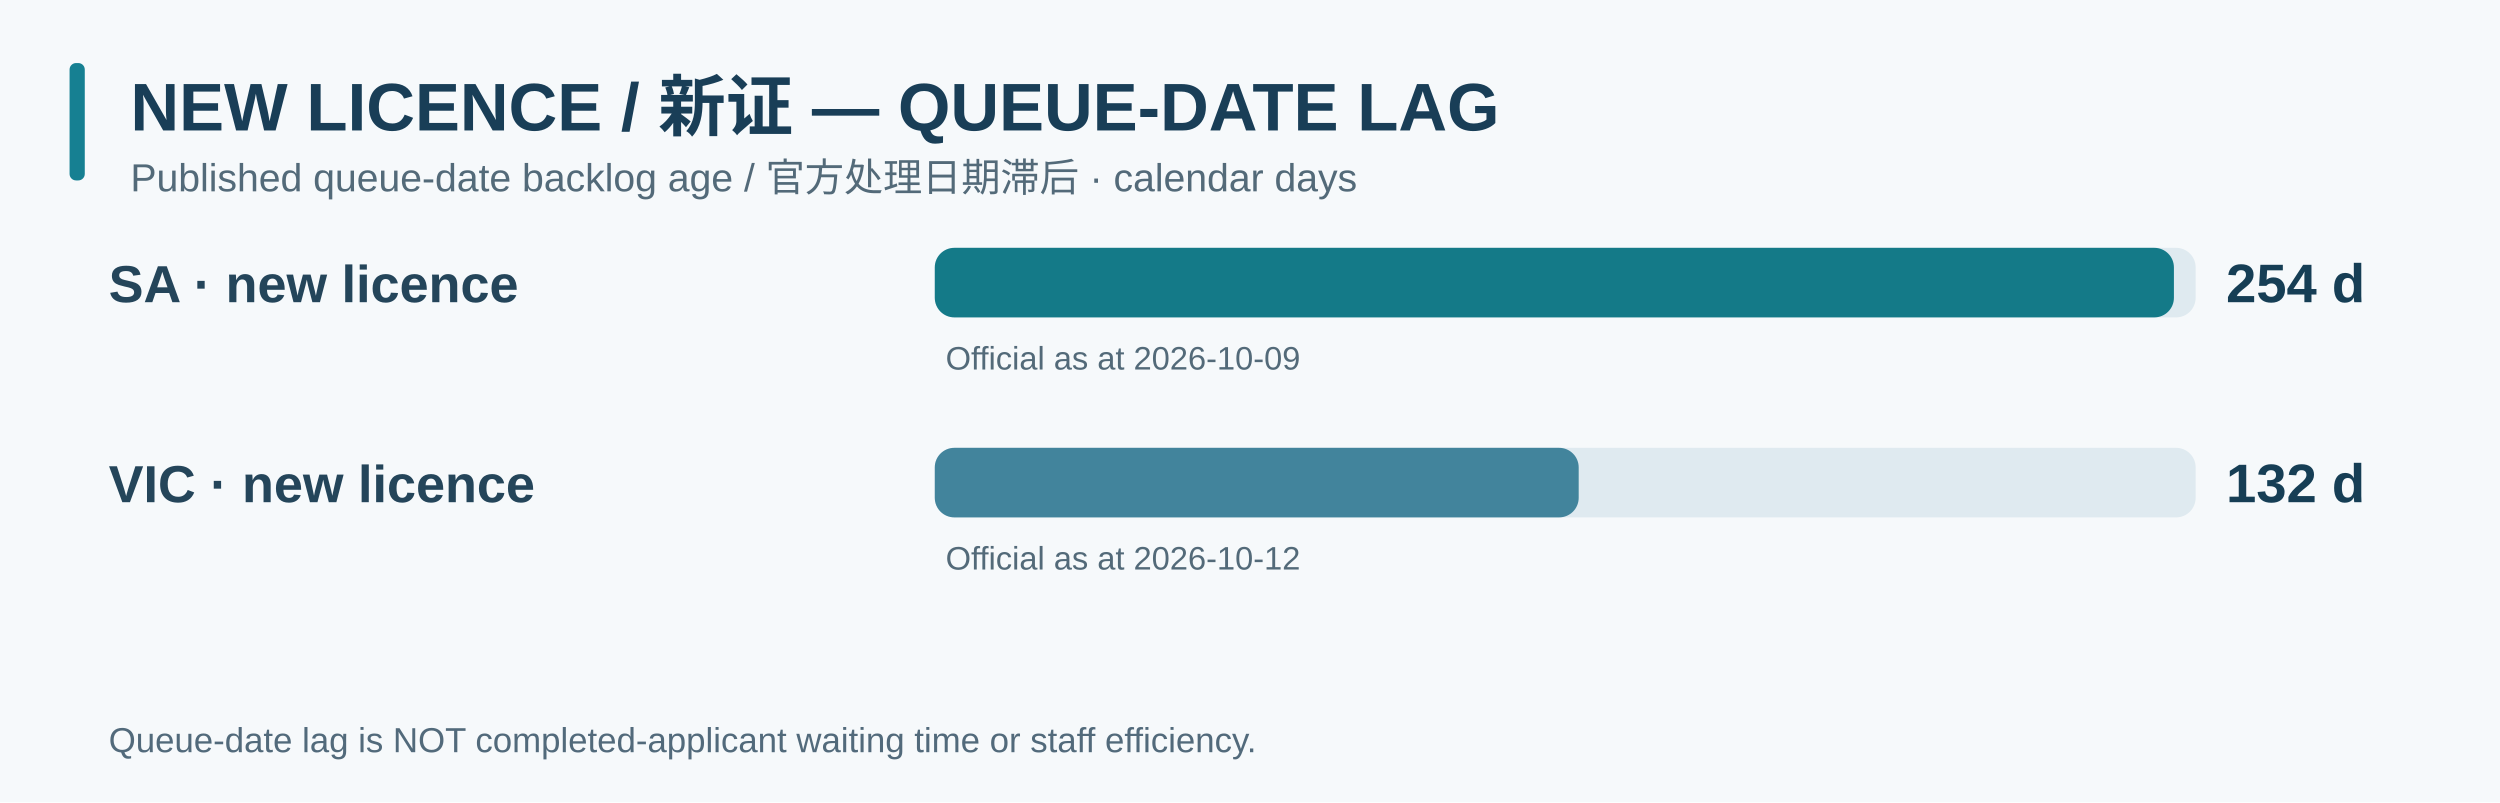
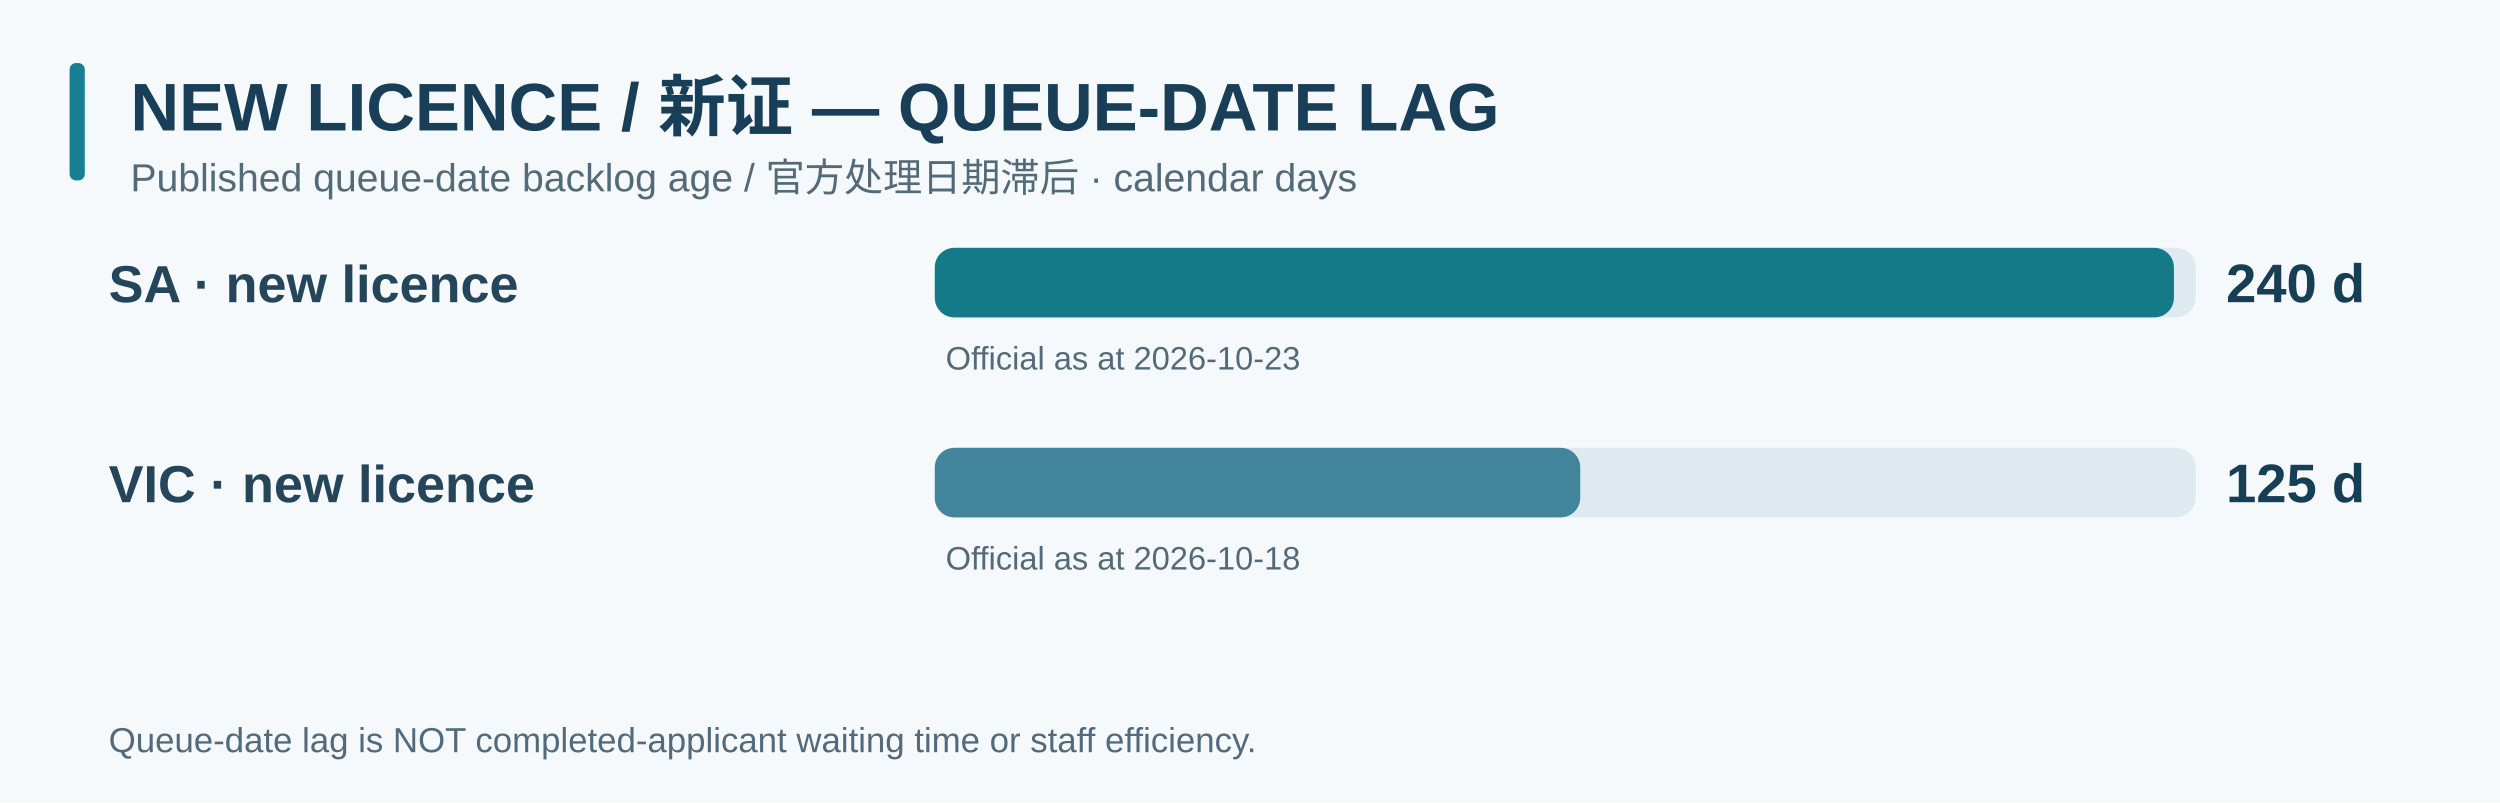
<svg xmlns="http://www.w3.org/2000/svg" width="1150" height="369" viewBox="0 0 1150 369" role="img" aria-label="NEW LICENCE / 新证 — QUEUE-DATE LAG">
  <rect width="1150" height="369" fill="#f6f9fb" />
  <rect x="32" y="29" width="7" height="54" rx="3" fill="#168092" />
  <text x="60" y="60" font-size="31" font-weight="700" font-family="Arial,sans-serif" fill="#193e57">NEW LICENCE / 新证 — QUEUE-DATE LAG</text>
  <text x="60" y="88" font-size="18" font-family="Arial,sans-serif" fill="#536a79">Published queue-date backlog age / 官方处理日期滞后 · calendar days</text>
  <text x="50" y="139" font-family="Arial,sans-serif" font-size="24" font-weight="700" fill="#24455a">SA · new licence</text>
  <rect x="430" y="114" width="580" height="32" rx="9" fill="#dfeaf0" />
  <rect x="430" y="114" width="570.0" height="32" rx="9" fill="#147a88" />
-   <text x="1024" y="139" font-family="Arial,sans-serif" font-size="25" font-weight="700" fill="#163e55">254 d</text>
-   <text x="435" y="170" font-family="Arial,sans-serif" font-size="15" fill="#536a79">Official as at 2026-10-09</text>
+   <text x="1024" y="139" font-family="Arial,sans-serif" font-size="25" font-weight="700" fill="#163e55">240 d</text>
+   <text x="435" y="170" font-family="Arial,sans-serif" font-size="15" fill="#536a79">Official as at 2026-10-23</text>
  <text x="50" y="231" font-family="Arial,sans-serif" font-size="24" font-weight="700" fill="#24455a">VIC · new licence</text>
  <rect x="430" y="206" width="580" height="32" rx="9" fill="#dfeaf0" />
-   <rect x="430" y="206" width="296.2" height="32" rx="9" fill="#42849c" />
-   <text x="1024" y="231" font-family="Arial,sans-serif" font-size="25" font-weight="700" fill="#163e55">132 d</text>
-   <text x="435" y="262" font-family="Arial,sans-serif" font-size="15" fill="#536a79">Official as at 2026-10-12</text>
+   <rect x="430" y="206" width="296.9" height="32" rx="9" fill="#42849c" />
+   <text x="1024" y="231" font-family="Arial,sans-serif" font-size="25" font-weight="700" fill="#163e55">125 d</text>
+   <text x="435" y="262" font-family="Arial,sans-serif" font-size="15" fill="#536a79">Official as at 2026-10-18</text>
  <text x="50" y="346" font-family="Arial,sans-serif" font-size="16" fill="#526a7b">Queue-date lag is NOT completed-applicant waiting time or staff efficiency.</text>
</svg>
